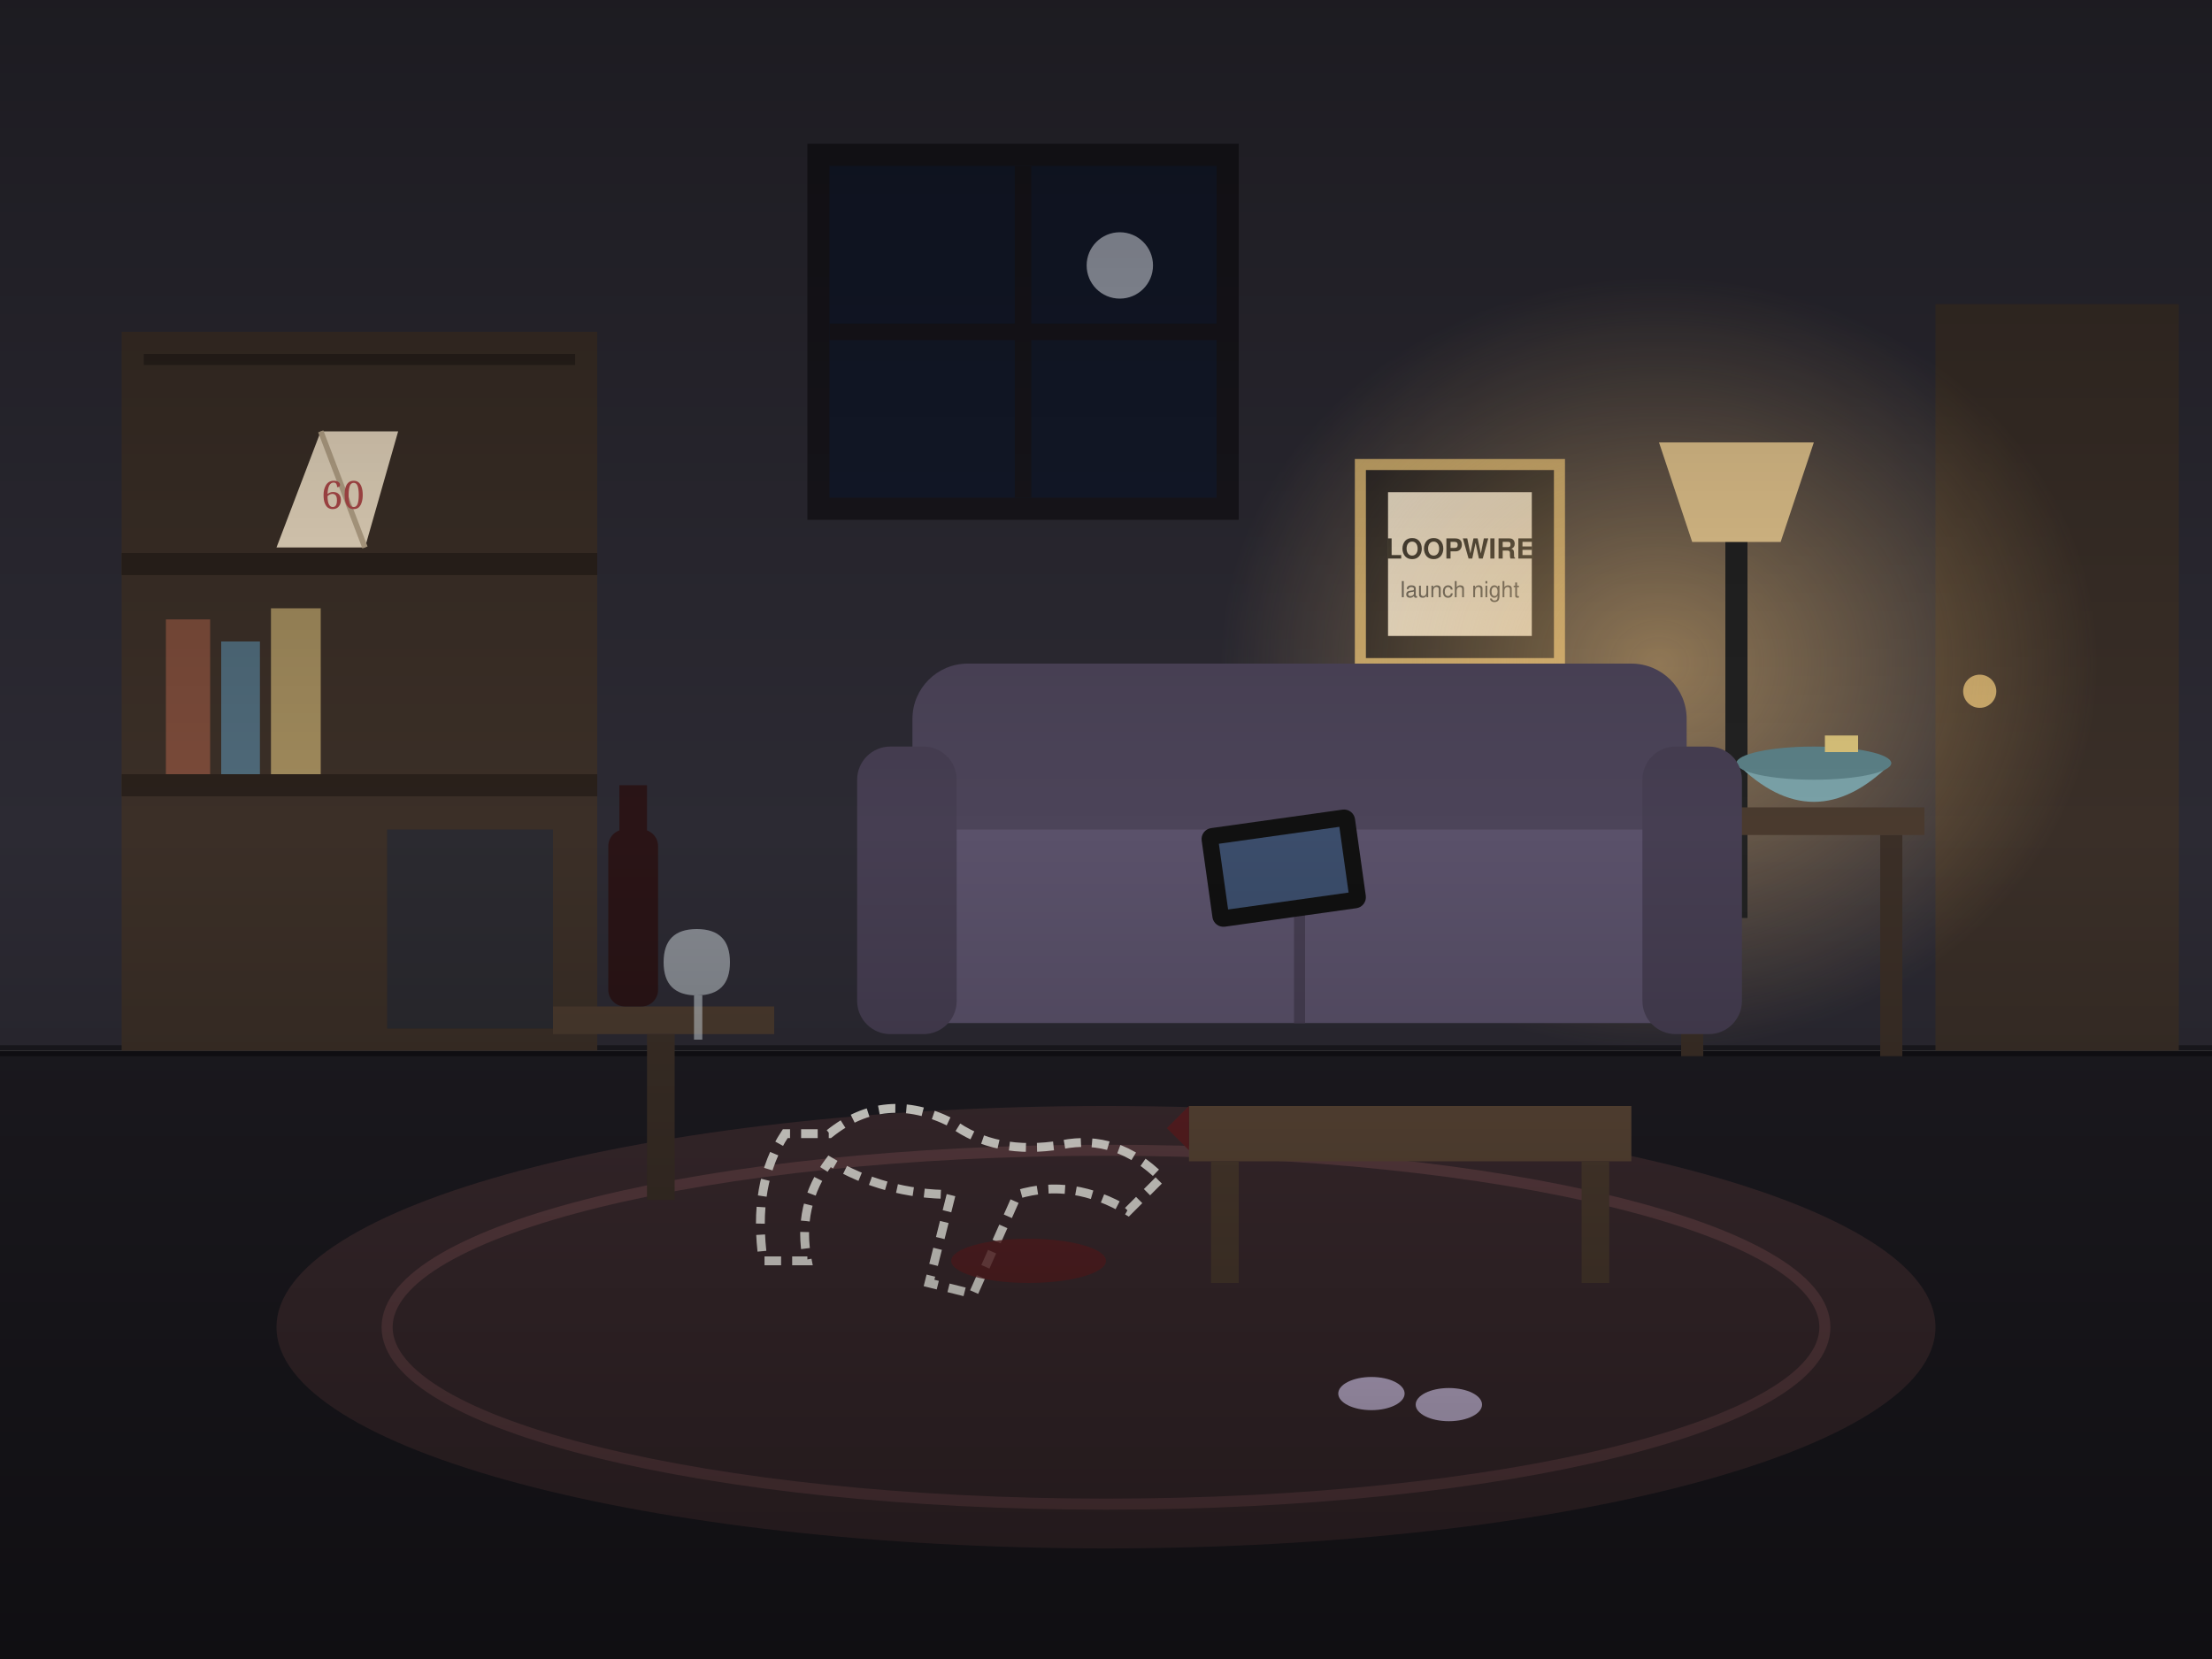
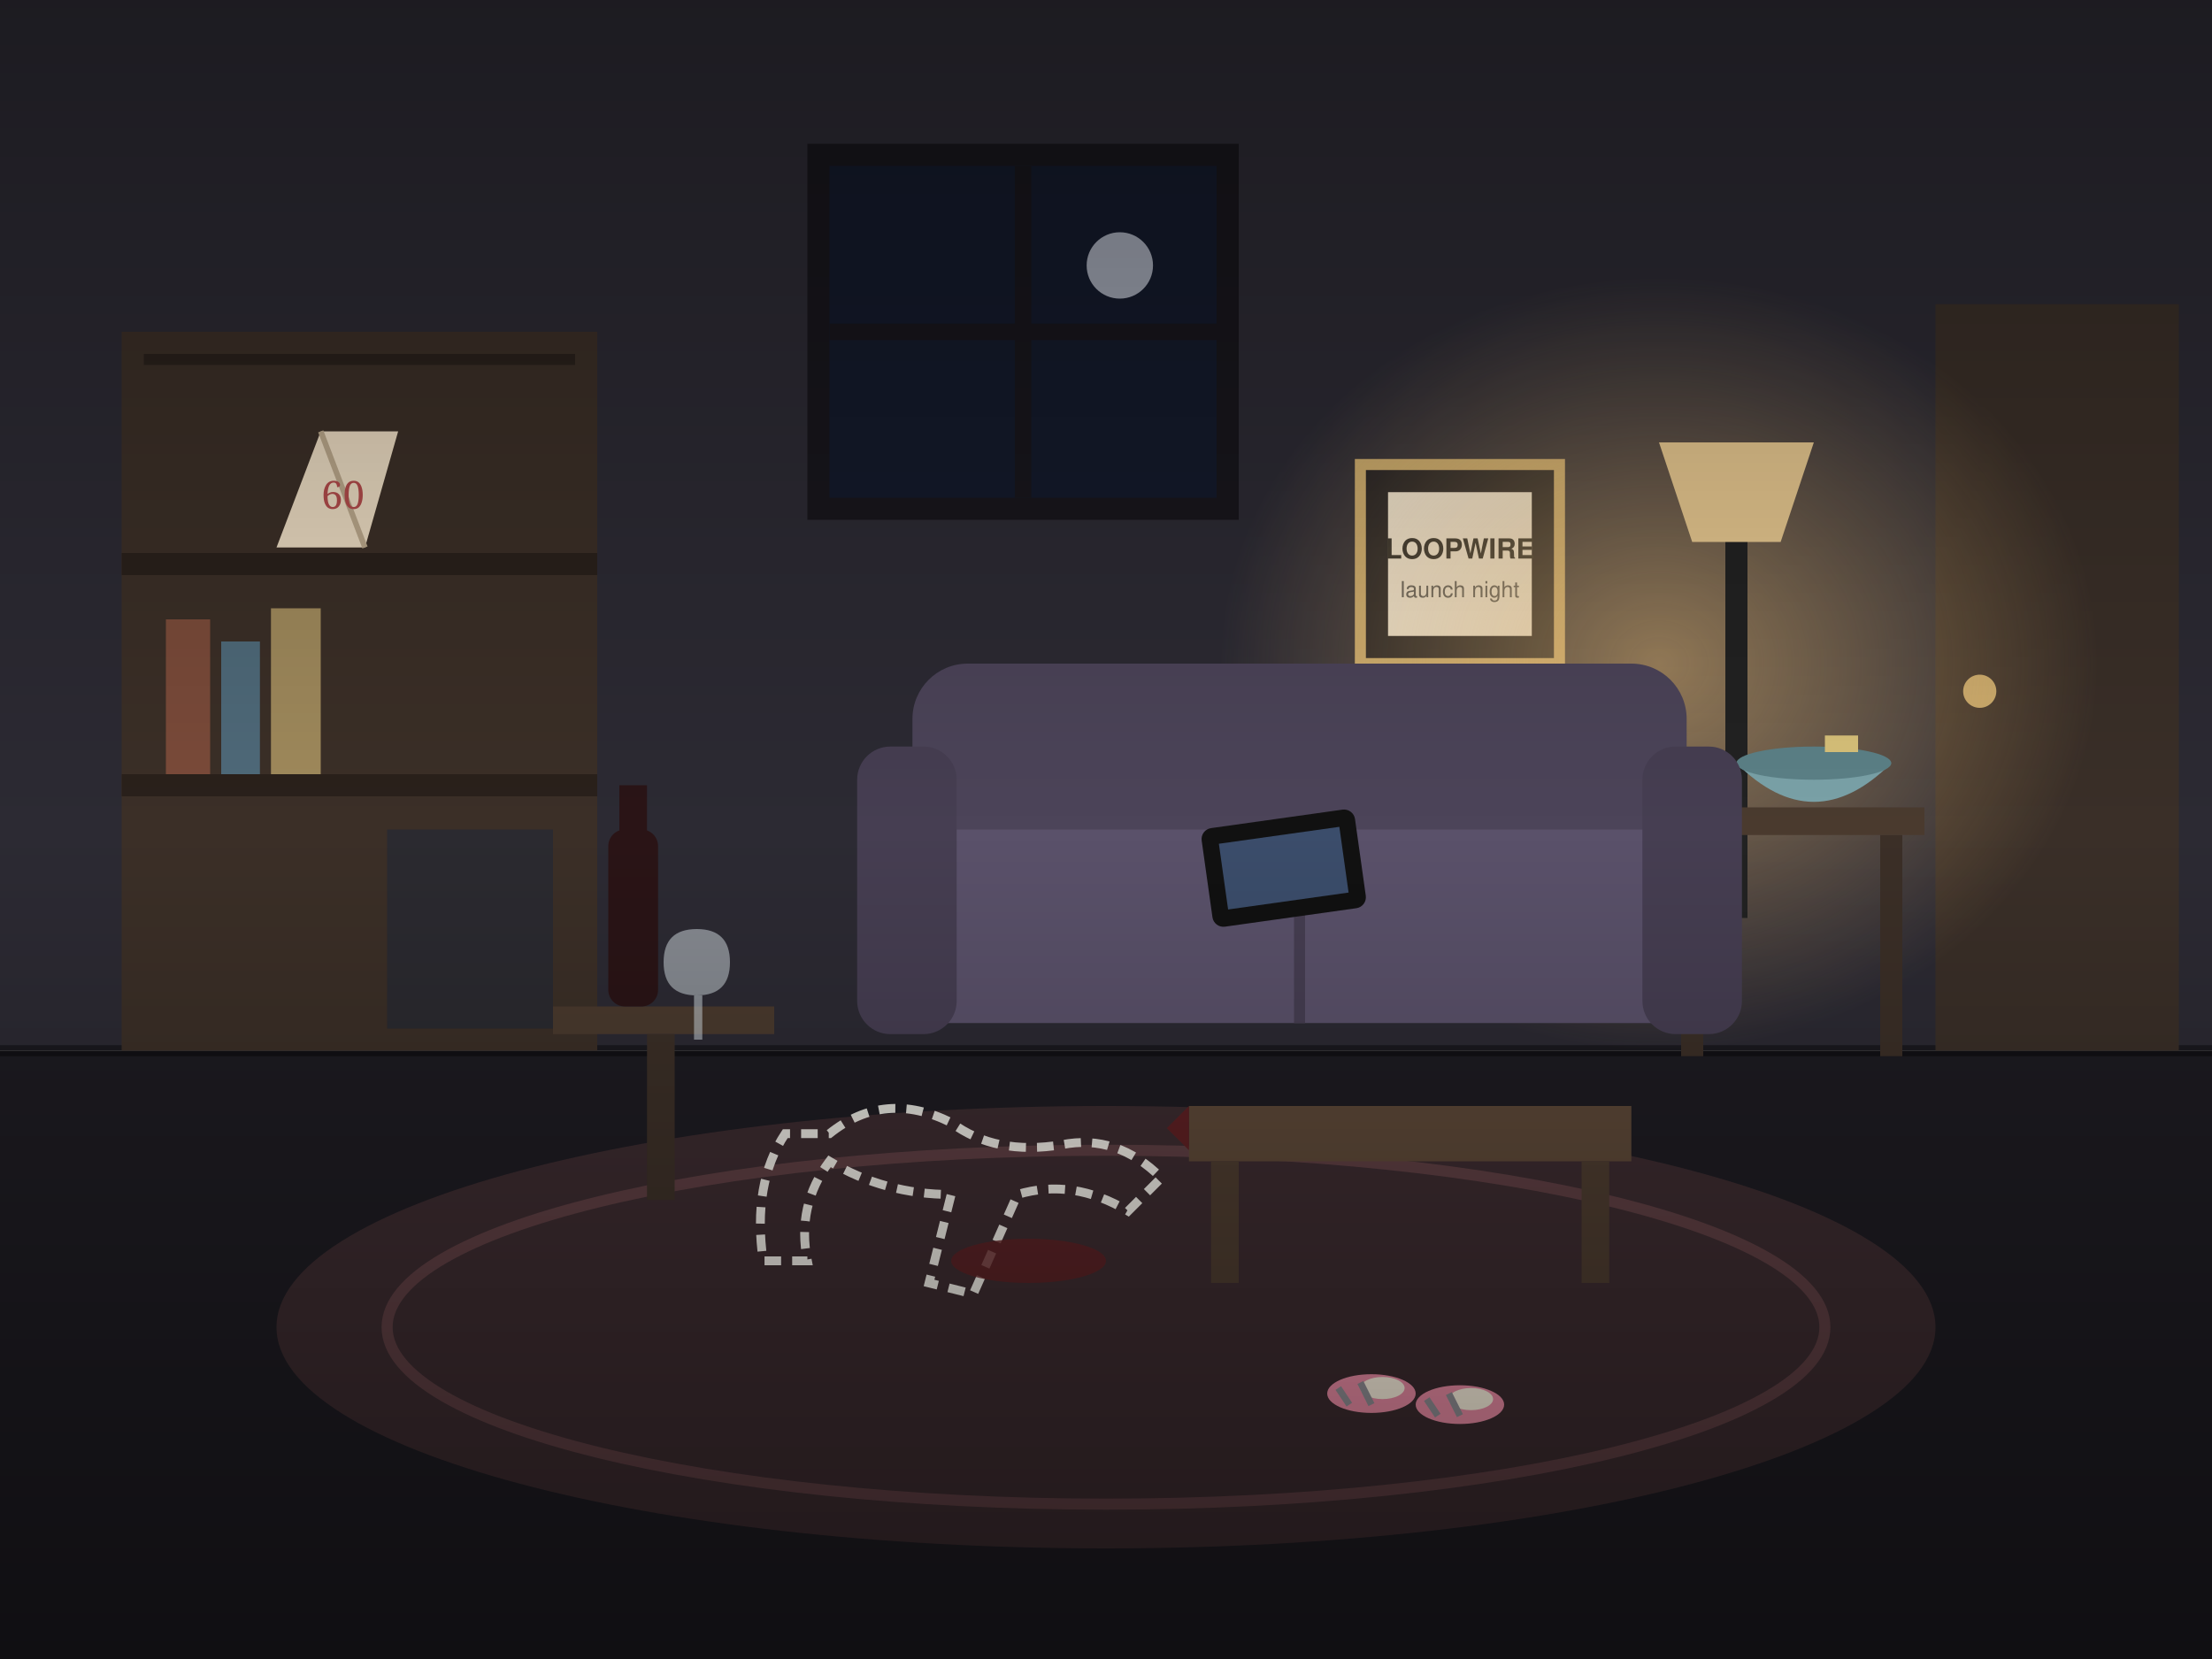
<svg xmlns="http://www.w3.org/2000/svg" viewBox="0 0 400 300">
  <defs>
    <radialGradient id="lamp" cx="50%" cy="50%" r="50%">
      <stop offset="0" stop-color="#f6c77d" stop-opacity=".55" />
      <stop offset="1" stop-color="#f6c77d" stop-opacity="0" />
    </radialGradient>
    <radialGradient id="cold" cx="50%" cy="50%" r="50%">
      <stop offset="0" stop-color="#8fb3d9" stop-opacity=".35" />
      <stop offset="1" stop-color="#8fb3d9" stop-opacity="0" />
    </radialGradient>
    <linearGradient id="vignette" x1="0" y1="0" x2="0" y2="1">
      <stop offset="0" stop-color="#000" stop-opacity=".35" />
      <stop offset=".5" stop-color="#000" stop-opacity="0" />
      <stop offset="1" stop-color="#000" stop-opacity=".45" />
    </linearGradient>
  </defs>
  <rect width="400" height="190" fill="#2c2a33" />
  <rect y="190" width="400" height="110" fill="#1d1b21" />
  <line x1="0" y1="190" x2="400" y2="190" stroke="#000" stroke-opacity=".4" stroke-width="2" />
  <g>
    <rect x="146" y="26" width="78" height="68" fill="#18161c" />
    <rect x="150" y="30" width="70" height="60" fill="#141a2b" />
    <circle cx="202.5" cy="48.0" r="6" fill="#d9dde8" opacity=".7" />
    <line x1="185.0" y1="30" x2="185.0" y2="90" stroke="#18161c" stroke-width="3" />
    <line x1="150" y1="60.0" x2="220" y2="60.0" stroke="#18161c" stroke-width="3" />
  </g>
  <rect x="350" y="55" width="44" height="135" fill="#3a2f28" />
  <circle cx="358" cy="125" r="3" fill="#c9a96b" />
  <rect x="22" y="60" width="86" height="130" fill="#3b2f27" />
  <rect x="26" y="64" width="78" height="2" fill="#000" opacity=".3" />
  <rect x="22" y="100" width="86" height="4" fill="#2a211b" />
  <rect x="22" y="140" width="86" height="4" fill="#2a211b" />
  <rect x="30" y="112" width="8" height="28" fill="#7b4b3a" />
  <rect x="40" y="116" width="7" height="24" fill="#4f6a7a" />
  <rect x="49" y="110" width="9" height="30" fill="#a08a5c" />
  <rect x="70" y="150" width="30" height="36" fill="#2b2a30" />
  <path d="M50 99 L58 78 L72 78 L66 99 Z" fill="#e9d9c0" />
  <path d="M58 78 L66 99" stroke="#b9a68a" stroke-width="1" />
  <text x="62" y="92" font-size="7" font-family="Georgia" fill="#b04a4a" text-anchor="middle">60</text>
  <rect x="246" y="84" width="36" height="36" fill="#1b1a1f" stroke="#c9a96b" stroke-width="2" />
  <rect x="251" y="89" width="26" height="26" fill="#efe6d6" />
  <text x="264" y="101" font-size="5" font-family="Helvetica" fill="#222" text-anchor="middle" font-weight="bold">LOOPWIRE</text>
  <text x="264" y="108" font-size="4" font-family="Helvetica" fill="#555" text-anchor="middle">launch night</text>
  <ellipse cx="300" cy="120" rx="80" ry="70" fill="url(#lamp)" />
  <rect x="312" y="96" width="4" height="70" fill="#222" />
  <path d="M300 80 L328 80 L322 98 L306 98 Z" fill="#e6c78f" />
  <rect x="300" y="146" width="48" height="5" fill="#4a3a2e" />
  <rect x="304" y="151" width="4" height="40" fill="#3b2f27" />
  <rect x="340" y="151" width="4" height="40" fill="#3b2f27" />
  <path d="M314 138 Q328 152 342 138 Z" fill="#7aa2a8" />
  <ellipse cx="328" cy="138" rx="14" ry="3" fill="#5c8187" />
  <rect x="330" y="133" width="6" height="3" fill="#d9c27a" />
  <rect x="165" y="120" width="140" height="40" rx="10" fill="#4c4459" />
  <rect x="160" y="150" width="150" height="35" rx="8" fill="#5a516a" />
  <rect x="155" y="135" width="18" height="52" rx="6" fill="#463e52" />
  <rect x="297" y="135" width="18" height="52" rx="6" fill="#463e52" />
  <line x1="235" y1="152" x2="235" y2="185" stroke="#463e52" stroke-width="2" />
  <rect x="218" y="148" width="28" height="18" rx="2" fill="#111" transform="rotate(-8 232 156)" />
  <rect x="221" y="151" width="22" height="12" fill="#3b4d6b" transform="rotate(-8 232 156)" />
  <ellipse cx="200" cy="240" rx="150" ry="40" fill="#3a2a2e" />
  <ellipse cx="200" cy="240" rx="130" ry="32" fill="none" stroke="#5a3c40" stroke-width="2" />
  <rect x="215" y="200" width="80" height="10" fill="#5a4636" />
  <rect x="219" y="210" width="5" height="22" fill="#4a3a2e" />
  <rect x="286" y="210" width="5" height="22" fill="#4a3a2e" />
  <path d="M215 200 l-4 4 l4 4 z" fill="#5b1f22" />
  <path d="M150 205 q10 -8 22 -2 q8 6 20 4 q10 -2 18 6 l-6 6 q-10 -6 -20 -3 l-8 18 l-8 -2 l4 -16 q-12 0 -22 -6 q-6 8 -4 18 l-8 0 q-2 -14 4 -23 z" fill="none" stroke="#f1efe8" stroke-width="1.6" stroke-dasharray="3 2" opacity=".9" />
-   <ellipse cx="248" cy="252" rx="6" ry="3" fill="#c8b8d8" />
-   <ellipse cx="262" cy="254" rx="6" ry="3" fill="#c8b8d8" />
+   <g>
+     <ellipse cx="248" cy="252" rx="8" ry="3.5" fill="#e2879f" />
+     <ellipse cx="250" cy="251" rx="4" ry="2" fill="#f3ead8" />
+     <path d="M242 251 l2 3 M246 250 l2 4" stroke="#8c8a90" stroke-width="1.2" />
+     <ellipse cx="264" cy="254" rx="8" ry="3.5" fill="#e2879f" />
+     <ellipse cx="266" cy="253" rx="4" ry="2" fill="#f3ead8" />
+     <path d="M258 253 l2 3 M262 252 l2 4" stroke="#8c8a90" stroke-width="1.2" />
+   </g>
  <ellipse cx="186" cy="228" rx="14" ry="4" fill="#5b1f22" opacity=".8" />
  <rect x="100" y="182" width="40" height="5" fill="#4a3a2e" />
  <rect x="117" y="187" width="5" height="30" fill="#3b2f27" />
  <rect x="110" y="150" width="9" height="32" rx="3" fill="#2a1416" />
  <rect x="112" y="142" width="5" height="10" fill="#2a1416" />
  <path d="M126 168 q6 0 6 6 q0 6 -6 6 q-6 0 -6 -6 q0 -6 6 -6 z" fill="#cfd8de" opacity=".55" />
  <rect x="125.5" y="180" width="1.5" height="8" fill="#cfd8de" opacity=".55" />
  <rect width="400" height="300" fill="url(#vignette)" />
</svg>
